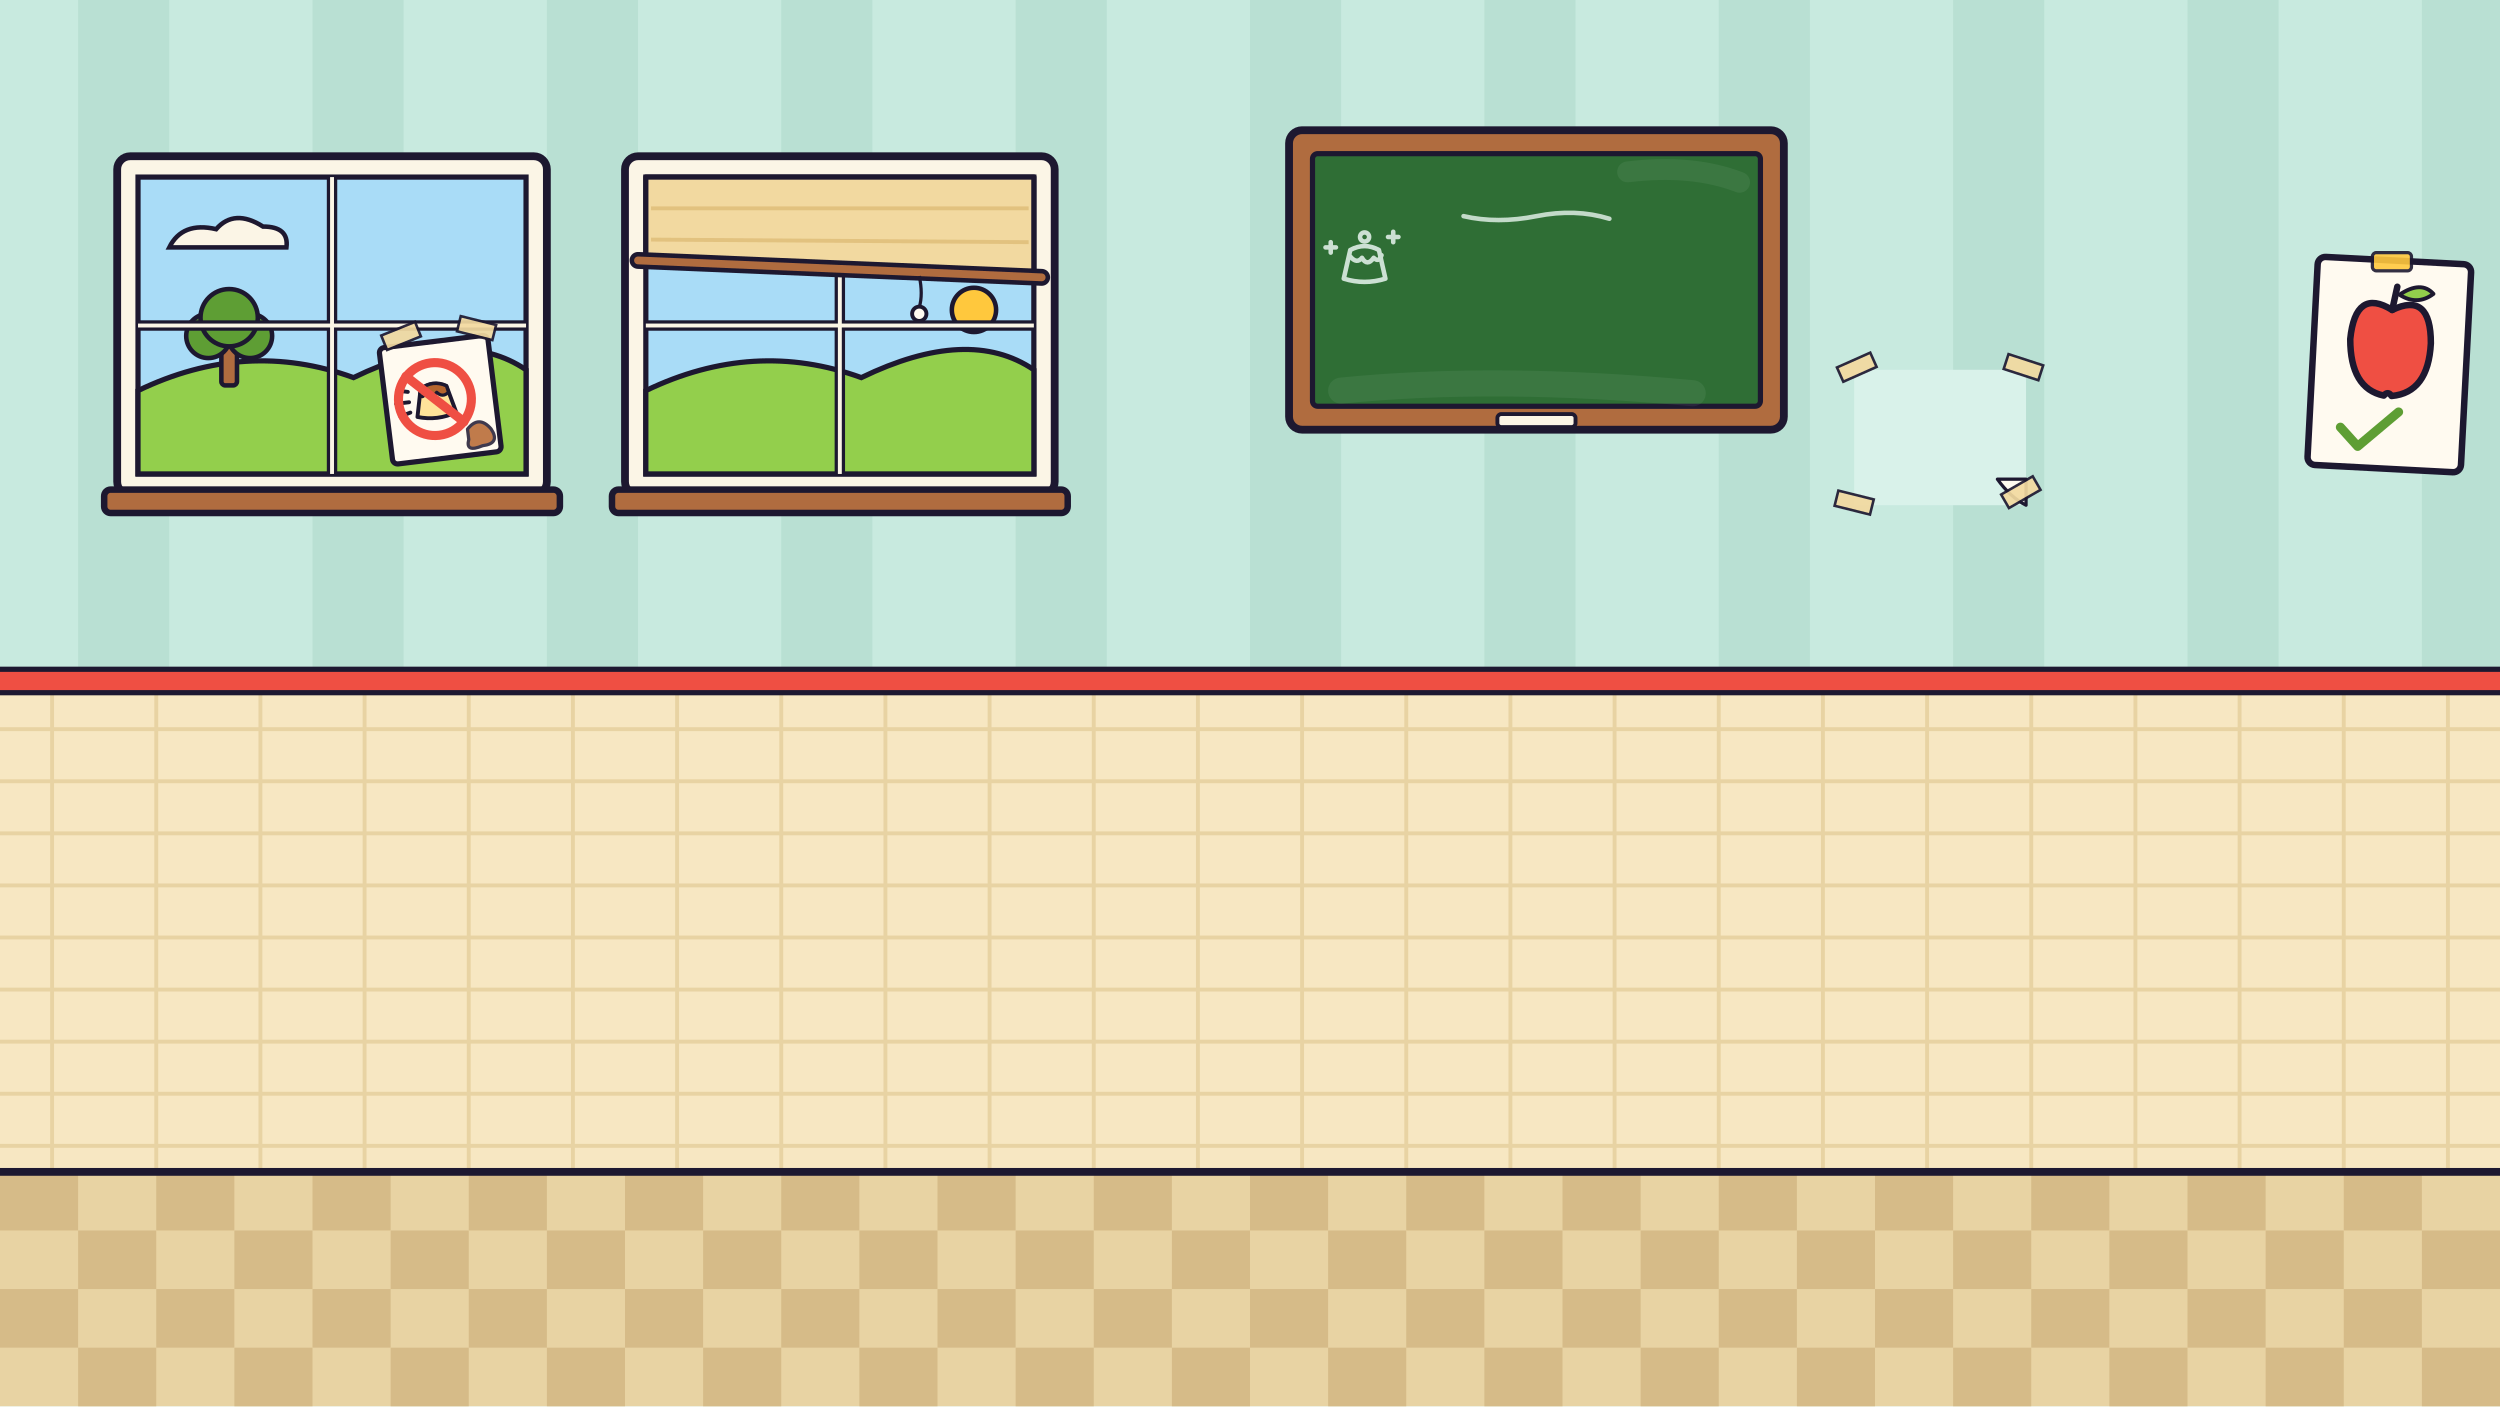
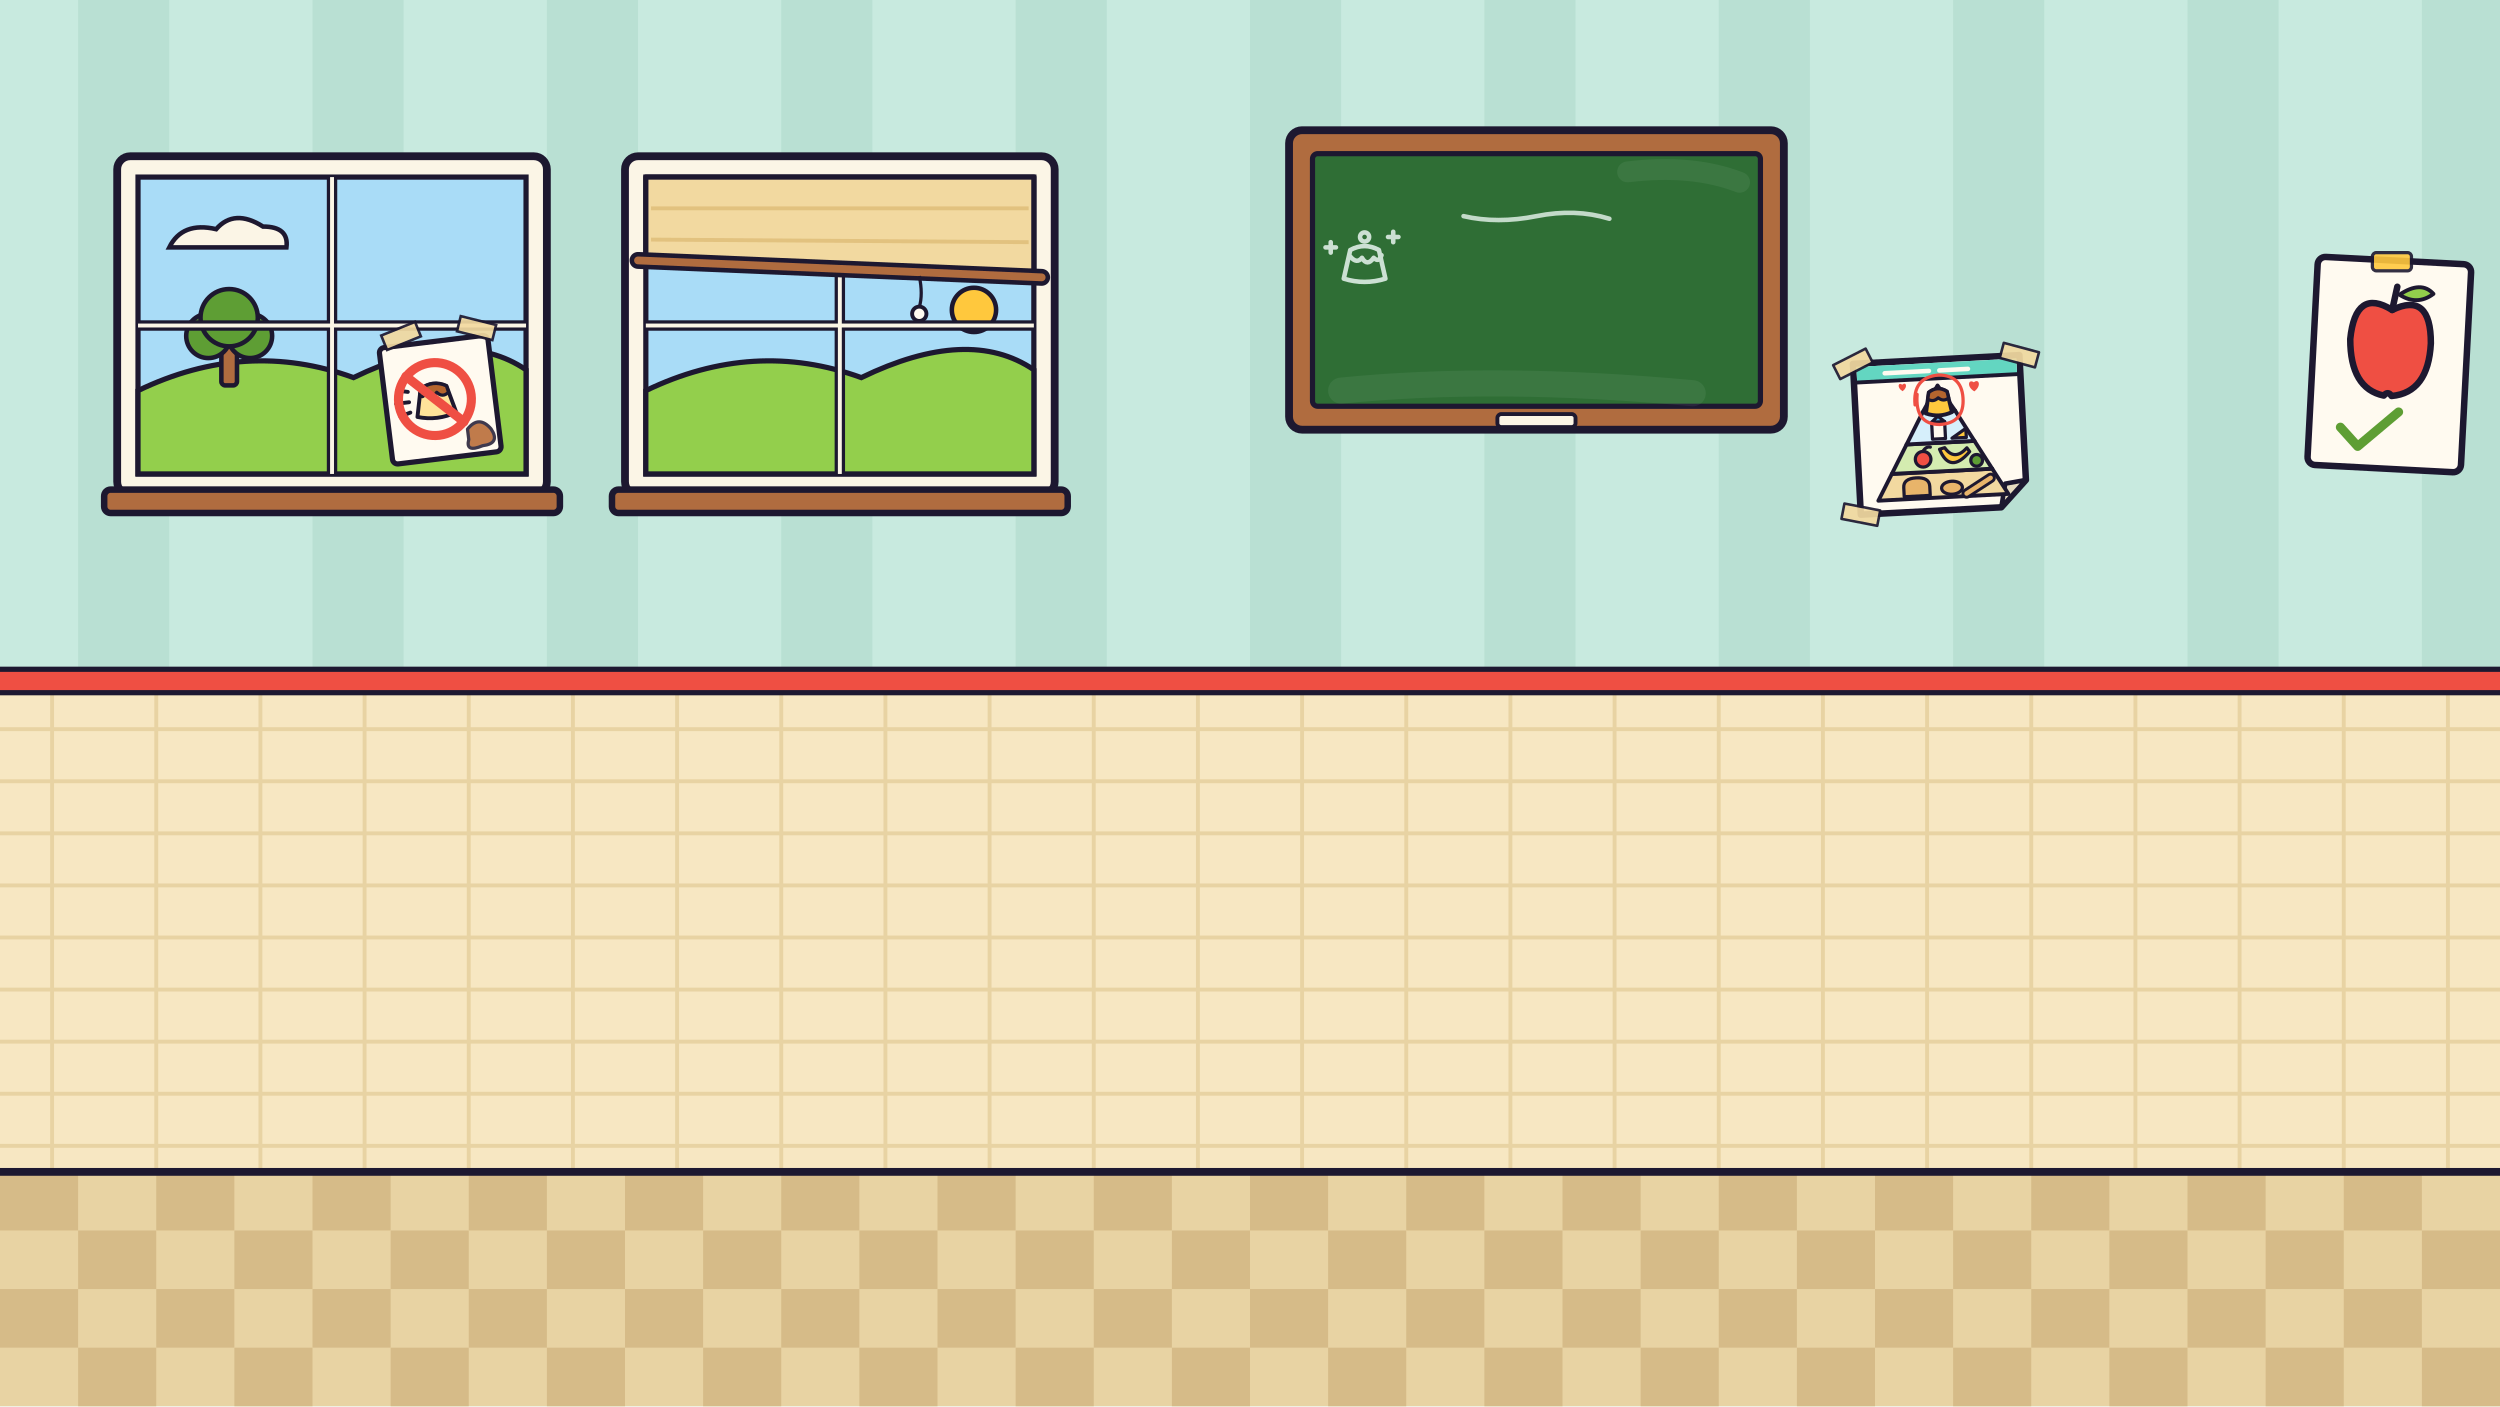
<svg xmlns="http://www.w3.org/2000/svg" viewBox="0 0 1920 1080" width="1920" height="1080">
  <rect width="1920" height="1080" fill="#c8eadf" />
  <g fill="#b9e0d3">
    <rect x="60" y="0" width="70" height="520" />
    <rect x="240" y="0" width="70" height="520" />
    <rect x="420" y="0" width="70" height="520" />
    <rect x="600" y="0" width="70" height="520" />
    <rect x="780" y="0" width="70" height="520" />
    <rect x="960" y="0" width="70" height="520" />
    <rect x="1140" y="0" width="70" height="520" />
    <rect x="1320" y="0" width="70" height="520" />
    <rect x="1500" y="0" width="70" height="520" />
    <rect x="1680" y="0" width="70" height="520" />
    <rect x="1860" y="0" width="70" height="520" />
  </g>
  <rect x="90" y="120" width="330" height="260" rx="10" fill="#fbf5e6" stroke="#1d1830" stroke-width="6" />
  <rect x="106" y="136" width="298" height="228" fill="#a9dcf7" stroke="#1d1830" stroke-width="4" />
  <path d="M106 300 Q189.0 260 271.5 290 Q354.0 250 404 284 L404 364 L106 364 Z" fill="#93cf4c" stroke="#1d1830" stroke-width="4" />
  <path d="M130 190 Q140 170 166 176 Q180 160 202 174 Q222 174 220 190 Z" fill="#fbf5e6" stroke="#1d1830" stroke-width="3.5" />
  <g stroke="#1d1830" stroke-linejoin="round" stroke-width="3.5">
    <rect x="170" y="262" width="12" height="34" rx="3" fill="#b06c3f" />
    <circle cx="160" cy="258" r="17" fill="#5e9e34" />
    <circle cx="192" cy="258" r="17" fill="#5e9e34" />
    <circle cx="176" cy="244" r="22" fill="#5e9e34" />
  </g>
  <path d="M255.0 136 L255.0 364 M106 250.0 L404 250.0" stroke="#1d1830" stroke-width="8" />
  <path d="M255.0 136 L255.0 364 M106 250.0 L404 250.0" stroke="#fbf5e6" stroke-width="3" />
  <g transform="rotate(-7 338 306)" stroke="#1d1830" stroke-linejoin="round" stroke-linecap="round">
    <rect x="296" y="262" width="84" height="90" rx="4" fill="#fffaf0" stroke-width="4" />
    <path d="M319 318 L324 297 Q334 291 344 297 L349 318 Q334 323 319 318 Z" fill="#ffe39a" stroke-width="3" />
    <path d="M324 297 Q334 291 344 297 L345 302 Q340 306 336 301 Q331 307 327 301 Q324 305 323 301 Z" fill="#b5652e" stroke-width="2.5" />
    <path d="M306 296 L314 298 M304 306 L314 306 M306 316 L314 314" stroke-width="3" />
    <circle cx="334" cy="306" r="28" fill="none" stroke="#ef4f43" stroke-width="7" />
    <path d="M314 286 L354 326" stroke="#ef4f43" stroke-width="7" />
    <path d="M356 332 Q366 322 374 334 Q380 346 366 346 Q352 350 356 340 Z" fill="#b5652e" opacity="0.85" stroke-width="2.5" />
  </g>
  <g stroke="#1d1830" stroke-width="2" opacity="0.92">
    <rect x="294" y="252" width="28" height="12" fill="#f2d9a0" transform="rotate(-22 308 258)" />
    <rect x="352" y="246" width="28" height="12" fill="#f2d9a0" transform="rotate(14 366 252)" />
  </g>
  <rect x="80" y="376" width="350" height="18" rx="5" fill="#b06c3f" stroke="#1d1830" stroke-width="5" />
  <rect x="480" y="120" width="330" height="260" rx="10" fill="#fbf5e6" stroke="#1d1830" stroke-width="6" />
  <rect x="496" y="136" width="298" height="228" fill="#a9dcf7" stroke="#1d1830" stroke-width="4" />
  <path d="M496 300 Q579.0 260 661.5 290 Q744.0 250 794 284 L794 364 L496 364 Z" fill="#93cf4c" stroke="#1d1830" stroke-width="4" />
  <path d="M520 190 Q530 170 556 176 Q570 160 592 174 Q612 174 610 190 Z" fill="#fbf5e6" stroke="#1d1830" stroke-width="3.5" />
  <circle cx="748" cy="238" r="17" fill="#ffc83d" stroke="#1d1830" stroke-width="3.5" />
  <path d="M645.0 136 L645.0 364 M496 250.0 L794 250.0" stroke="#1d1830" stroke-width="8" />
  <path d="M645.0 136 L645.0 364 M496 250.0 L794 250.0" stroke="#fbf5e6" stroke-width="3" />
  <path d="M496 136 L794 136 L794 212 L496 200 Z" fill="#f2d9a0" stroke="#1d1830" stroke-width="4" stroke-linejoin="round" />
  <path d="M500 160 L790 160 M500 184 L790 186" stroke="#e2c27f" stroke-width="3" />
  <path d="M490 200 L800 213" stroke="#1d1830" stroke-width="13" stroke-linecap="round" />
  <path d="M490 200 L800 213" stroke="#b06c3f" stroke-width="6" stroke-linecap="round" />
  <path d="M706 212 Q709 226 706 236" fill="none" stroke="#1d1830" stroke-width="2.5" />
  <circle cx="706" cy="241" r="5.5" fill="#fffaf0" stroke="#1d1830" stroke-width="3" />
  <rect x="470" y="376" width="350" height="18" rx="5" fill="#b06c3f" stroke="#1d1830" stroke-width="5" />
  <g stroke="#1d1830" stroke-linejoin="round" stroke-linecap="round">
    <rect x="990" y="100" width="380" height="230" rx="10" fill="#b06c3f" stroke-width="6" />
    <rect x="1008" y="118" width="344" height="194" rx="4" fill="#2f6e35" stroke-width="4" />
    <g fill="none" stroke="#e8f5ee" stroke-linecap="round">
      <path d="M1030 300 Q1150 288 1300 302" stroke-width="20" opacity="0.07" />
      <path d="M1250 132 Q1300 126 1336 140" stroke-width="16" opacity="0.07" />
      <path d="M1124 166 Q1150 172 1180 166 Q1210 160 1236 168" stroke-width="3.5" opacity="0.8" />
      <g stroke-width="3.5" opacity="0.85">
        <path d="M1032 214 L1037 192 Q1048 186 1059 192 L1064 214 Q1048 219 1032 214 Z" />
        <path d="M1037 197 Q1042 203 1046 198 Q1050 205 1055 198 Q1059 202 1061 196" />
        <circle cx="1048" cy="182" r="3.5" />
        <path d="M1022 186 L1022 194 M1018 190 L1026 190 M1070 178 L1070 186 M1066 182 L1074 182" />
      </g>
    </g>
    <rect x="1150" y="318" width="60" height="10" rx="3" fill="#fbf5e6" stroke-width="3" />
  </g>
-   <rect x="1424" y="284" width="132" height="104" fill="#d9f2ea" />
-   <path d="M1534 368 L1556 368 L1556 388 Q1544 382 1534 368 Z" fill="#fffaf0" stroke="#1d1830" stroke-width="2.5" stroke-linejoin="round" />
-   <g stroke="#1d1830" stroke-width="2" opacity="0.92">
-     <rect x="1412" y="276" width="28" height="12" fill="#f2d9a0" transform="rotate(-24 1426 282)" />
-     <rect x="1540" y="276" width="28" height="12" fill="#f2d9a0" transform="rotate(18 1554 282)" />
-     <rect x="1410" y="380" width="28" height="12" fill="#f2d9a0" transform="rotate(14 1424 386)" />
-     <rect x="1538" y="372" width="28" height="12" fill="#f2d9a0" transform="rotate(-30 1552 378)" />
+   <g transform="rotate(-3 1490 334)" stroke="#1d1830" stroke-linejoin="round" stroke-linecap="round">
+     <path d="M1426 276 L1554 276 L1554 372 L1534 392 L1426 392 Z" fill="#fffaf0" stroke-width="5" />
+     <rect x="1428.5" y="278.5" width="123" height="12" fill="#63d6c1" stroke="none" />
+     <path d="M1428 290.5 L1552 290.5" stroke-width="3" />
+     <path d="M1450 284.5 L1484 284.5 M1492 284.5 L1514 284.5" stroke="#fffaf0" stroke-width="3.5" />
+     <path d="M1554 372 L1534 392 L1538 374 Z" fill="#e8dcc0" stroke-width="3.5" />
+     <g stroke-width="3">
+       <path d="M1451.4 362 L1528.6 362 L1540 382 L1440 382 Z" fill="#f2d9a0" />
+       <path d="M1463.9 340 L1516.1 340 L1528.6 362 L1451.4 362 Z" fill="#d4ecb0" />
+       <path d="M1477.5 316 L1502.5 316 L1516.1 340 L1463.9 340 Z" fill="#d6effb" />
+       <path d="M1490 296 L1502.5 316 L1477.5 316 Z" fill="#ffe39a" />
+     </g>
+     <g stroke-width="2.5">
+       <rect x="1484" y="324" width="10" height="13" fill="#fffaf0" />
+       <path d="M1484 324 L1489 319.5 L1494 324 Z" fill="#5cb9f0" />
+       <path d="M1499 337 L1510 337 L1510 330 Z" fill="#ffc83d" />
+       <circle cx="1476" cy="352" r="6" fill="#ef4f43" />
+       <path d="M1476 346 Q1479 342 1482 343" fill="none" />
+       <path d="M1489 345 Q1496 365 1512 348 L1510 345 Q1500 355 1493 344 Z" fill="#ffc83d" />
+       <circle cx="1517" cy="355" r="4.5" fill="#5e9e34" />
+       <path d="M1460 380 L1460 373 Q1460 366 1470 366 Q1480 366 1480 373 L1480 380 Z" fill="#e8b46a" />
+       <ellipse cx="1497" cy="375" rx="8" ry="5" fill="#e8b46a" />
+     </g>
+     <path d="M1508 380 L1527 369" stroke-width="8" />
+     <path d="M1508 380 L1527 369" stroke="#e8b46a" stroke-width="3.5" />
+     <path d="M1480 317 L1483 301 Q1490 296 1497 301 L1500 317 Q1490 321 1480 317 Z" fill="#ffc83d" stroke-width="3" />
+     <path d="M1483 301 Q1490 296 1497 301 L1498 306 Q1494 309 1490 305.5 Q1486 309 1482 306 Z" fill="#b5652e" stroke-width="2.5" />
+     <path d="M1472 310 Q1471 289 1491 288 Q1510 289 1509 309 Q1508 326 1490 326 Q1471 325 1474 302" fill="none" stroke="#ef4f43" stroke-width="2.5" />
+     <g fill="#ef4f43" stroke="none">
+       <path d="M1518 302 C1512 298 1514 292 1518 295 C1522 292 1524 298 1518 302 Z" />
+       <path d="M1463 299 C1458.5 296 1460 291.5 1463 294 C1466 291.5 1467.5 296 1463 299 Z" />
+     </g>
+     <g stroke-width="2" opacity="0.92">
+       <rect x="1412" y="270" width="28" height="12" fill="#f2d9a0" transform="rotate(-24 1426 276)" />
+       <rect x="1540" y="270" width="28" height="12" fill="#f2d9a0" transform="rotate(18 1554 276)" />
+       <rect x="1412" y="386" width="28" height="12" fill="#f2d9a0" transform="rotate(14 1426 392)" />
+     </g>
  </g>
  <g stroke="#1d1830" stroke-linejoin="round" stroke-linecap="round">
    <rect x="1776" y="200" width="118" height="160" rx="6" fill="#fffaf0" stroke-width="5" transform="rotate(3 1835 280)" />
    <g transform="rotate(3 1835 280)">
      <path d="M1835 238 Q1806 222 1804 262 Q1806 300 1832 304 Q1835 300 1838 304 Q1866 300 1866 262 Q1864 222 1835 238 Z" fill="#ef4f43" stroke-width="5" />
      <path d="M1835 238 L1838 220" stroke-width="5" />
      <path d="M1840 226 Q1856 214 1866 224 Q1854 234 1840 226 Z" fill="#93cf4c" stroke-width="3" />
      <path d="M1800 330 L1814 344 L1844 316" fill="none" stroke="#5e9e34" stroke-width="7" />
    </g>
    <rect x="1822" y="194" width="30" height="14" rx="3" fill="#ffc83d" opacity="0.9" stroke-width="2.5" />
  </g>
  <rect x="0" y="520" width="1920" height="380" fill="#f7e7c2" />
  <g stroke="#e8d3a3" stroke-width="3">
    <path d="M0 560 L1920 560" />
    <path d="M0 600 L1920 600" />
    <path d="M0 640 L1920 640" />
    <path d="M0 680 L1920 680" />
    <path d="M0 720 L1920 720" />
    <path d="M0 760 L1920 760" />
    <path d="M0 800 L1920 800" />
    <path d="M0 840 L1920 840" />
    <path d="M0 880 L1920 880" />
    <path d="M40 532 L40 900" />
    <path d="M120 532 L120 900" />
    <path d="M200 532 L200 900" />
    <path d="M280 532 L280 900" />
    <path d="M360 532 L360 900" />
    <path d="M440 532 L440 900" />
    <path d="M520 532 L520 900" />
    <path d="M600 532 L600 900" />
    <path d="M680 532 L680 900" />
    <path d="M760 532 L760 900" />
    <path d="M840 532 L840 900" />
    <path d="M920 532 L920 900" />
    <path d="M1000 532 L1000 900" />
    <path d="M1080 532 L1080 900" />
    <path d="M1160 532 L1160 900" />
    <path d="M1240 532 L1240 900" />
    <path d="M1320 532 L1320 900" />
    <path d="M1400 532 L1400 900" />
    <path d="M1480 532 L1480 900" />
    <path d="M1560 532 L1560 900" />
    <path d="M1640 532 L1640 900" />
    <path d="M1720 532 L1720 900" />
    <path d="M1800 532 L1800 900" />
    <path d="M1880 532 L1880 900" />
  </g>
  <rect x="0" y="514" width="1920" height="18" fill="#ef4f43" />
  <path d="M0 514 L1920 514 M0 532 L1920 532" stroke="#1d1830" stroke-width="4" />
  <rect x="0" y="900" width="1920" height="180" fill="#e8d3a3" />
  <g fill="#d6bb88">
    <rect x="0" y="900" width="60" height="45" />
    <rect x="120" y="900" width="60" height="45" />
    <rect x="240" y="900" width="60" height="45" />
    <rect x="360" y="900" width="60" height="45" />
    <rect x="480" y="900" width="60" height="45" />
    <rect x="600" y="900" width="60" height="45" />
    <rect x="720" y="900" width="60" height="45" />
    <rect x="840" y="900" width="60" height="45" />
    <rect x="960" y="900" width="60" height="45" />
    <rect x="1080" y="900" width="60" height="45" />
    <rect x="1200" y="900" width="60" height="45" />
    <rect x="1320" y="900" width="60" height="45" />
    <rect x="1440" y="900" width="60" height="45" />
    <rect x="1560" y="900" width="60" height="45" />
    <rect x="1680" y="900" width="60" height="45" />
    <rect x="1800" y="900" width="60" height="45" />
    <rect x="60" y="945" width="60" height="45" />
    <rect x="180" y="945" width="60" height="45" />
    <rect x="300" y="945" width="60" height="45" />
    <rect x="420" y="945" width="60" height="45" />
    <rect x="540" y="945" width="60" height="45" />
    <rect x="660" y="945" width="60" height="45" />
    <rect x="780" y="945" width="60" height="45" />
    <rect x="900" y="945" width="60" height="45" />
    <rect x="1020" y="945" width="60" height="45" />
    <rect x="1140" y="945" width="60" height="45" />
    <rect x="1260" y="945" width="60" height="45" />
    <rect x="1380" y="945" width="60" height="45" />
    <rect x="1500" y="945" width="60" height="45" />
    <rect x="1620" y="945" width="60" height="45" />
    <rect x="1740" y="945" width="60" height="45" />
    <rect x="1860" y="945" width="60" height="45" />
    <rect x="0" y="990" width="60" height="45" />
    <rect x="120" y="990" width="60" height="45" />
    <rect x="240" y="990" width="60" height="45" />
    <rect x="360" y="990" width="60" height="45" />
    <rect x="480" y="990" width="60" height="45" />
    <rect x="600" y="990" width="60" height="45" />
    <rect x="720" y="990" width="60" height="45" />
    <rect x="840" y="990" width="60" height="45" />
    <rect x="960" y="990" width="60" height="45" />
    <rect x="1080" y="990" width="60" height="45" />
    <rect x="1200" y="990" width="60" height="45" />
    <rect x="1320" y="990" width="60" height="45" />
    <rect x="1440" y="990" width="60" height="45" />
    <rect x="1560" y="990" width="60" height="45" />
    <rect x="1680" y="990" width="60" height="45" />
    <rect x="1800" y="990" width="60" height="45" />
    <rect x="60" y="1035" width="60" height="45" />
    <rect x="180" y="1035" width="60" height="45" />
    <rect x="300" y="1035" width="60" height="45" />
    <rect x="420" y="1035" width="60" height="45" />
    <rect x="540" y="1035" width="60" height="45" />
    <rect x="660" y="1035" width="60" height="45" />
    <rect x="780" y="1035" width="60" height="45" />
    <rect x="900" y="1035" width="60" height="45" />
    <rect x="1020" y="1035" width="60" height="45" />
    <rect x="1140" y="1035" width="60" height="45" />
    <rect x="1260" y="1035" width="60" height="45" />
    <rect x="1380" y="1035" width="60" height="45" />
    <rect x="1500" y="1035" width="60" height="45" />
    <rect x="1620" y="1035" width="60" height="45" />
    <rect x="1740" y="1035" width="60" height="45" />
    <rect x="1860" y="1035" width="60" height="45" />
  </g>
  <path d="M0 900 L1920 900" stroke="#1d1830" stroke-width="6" />
</svg>
